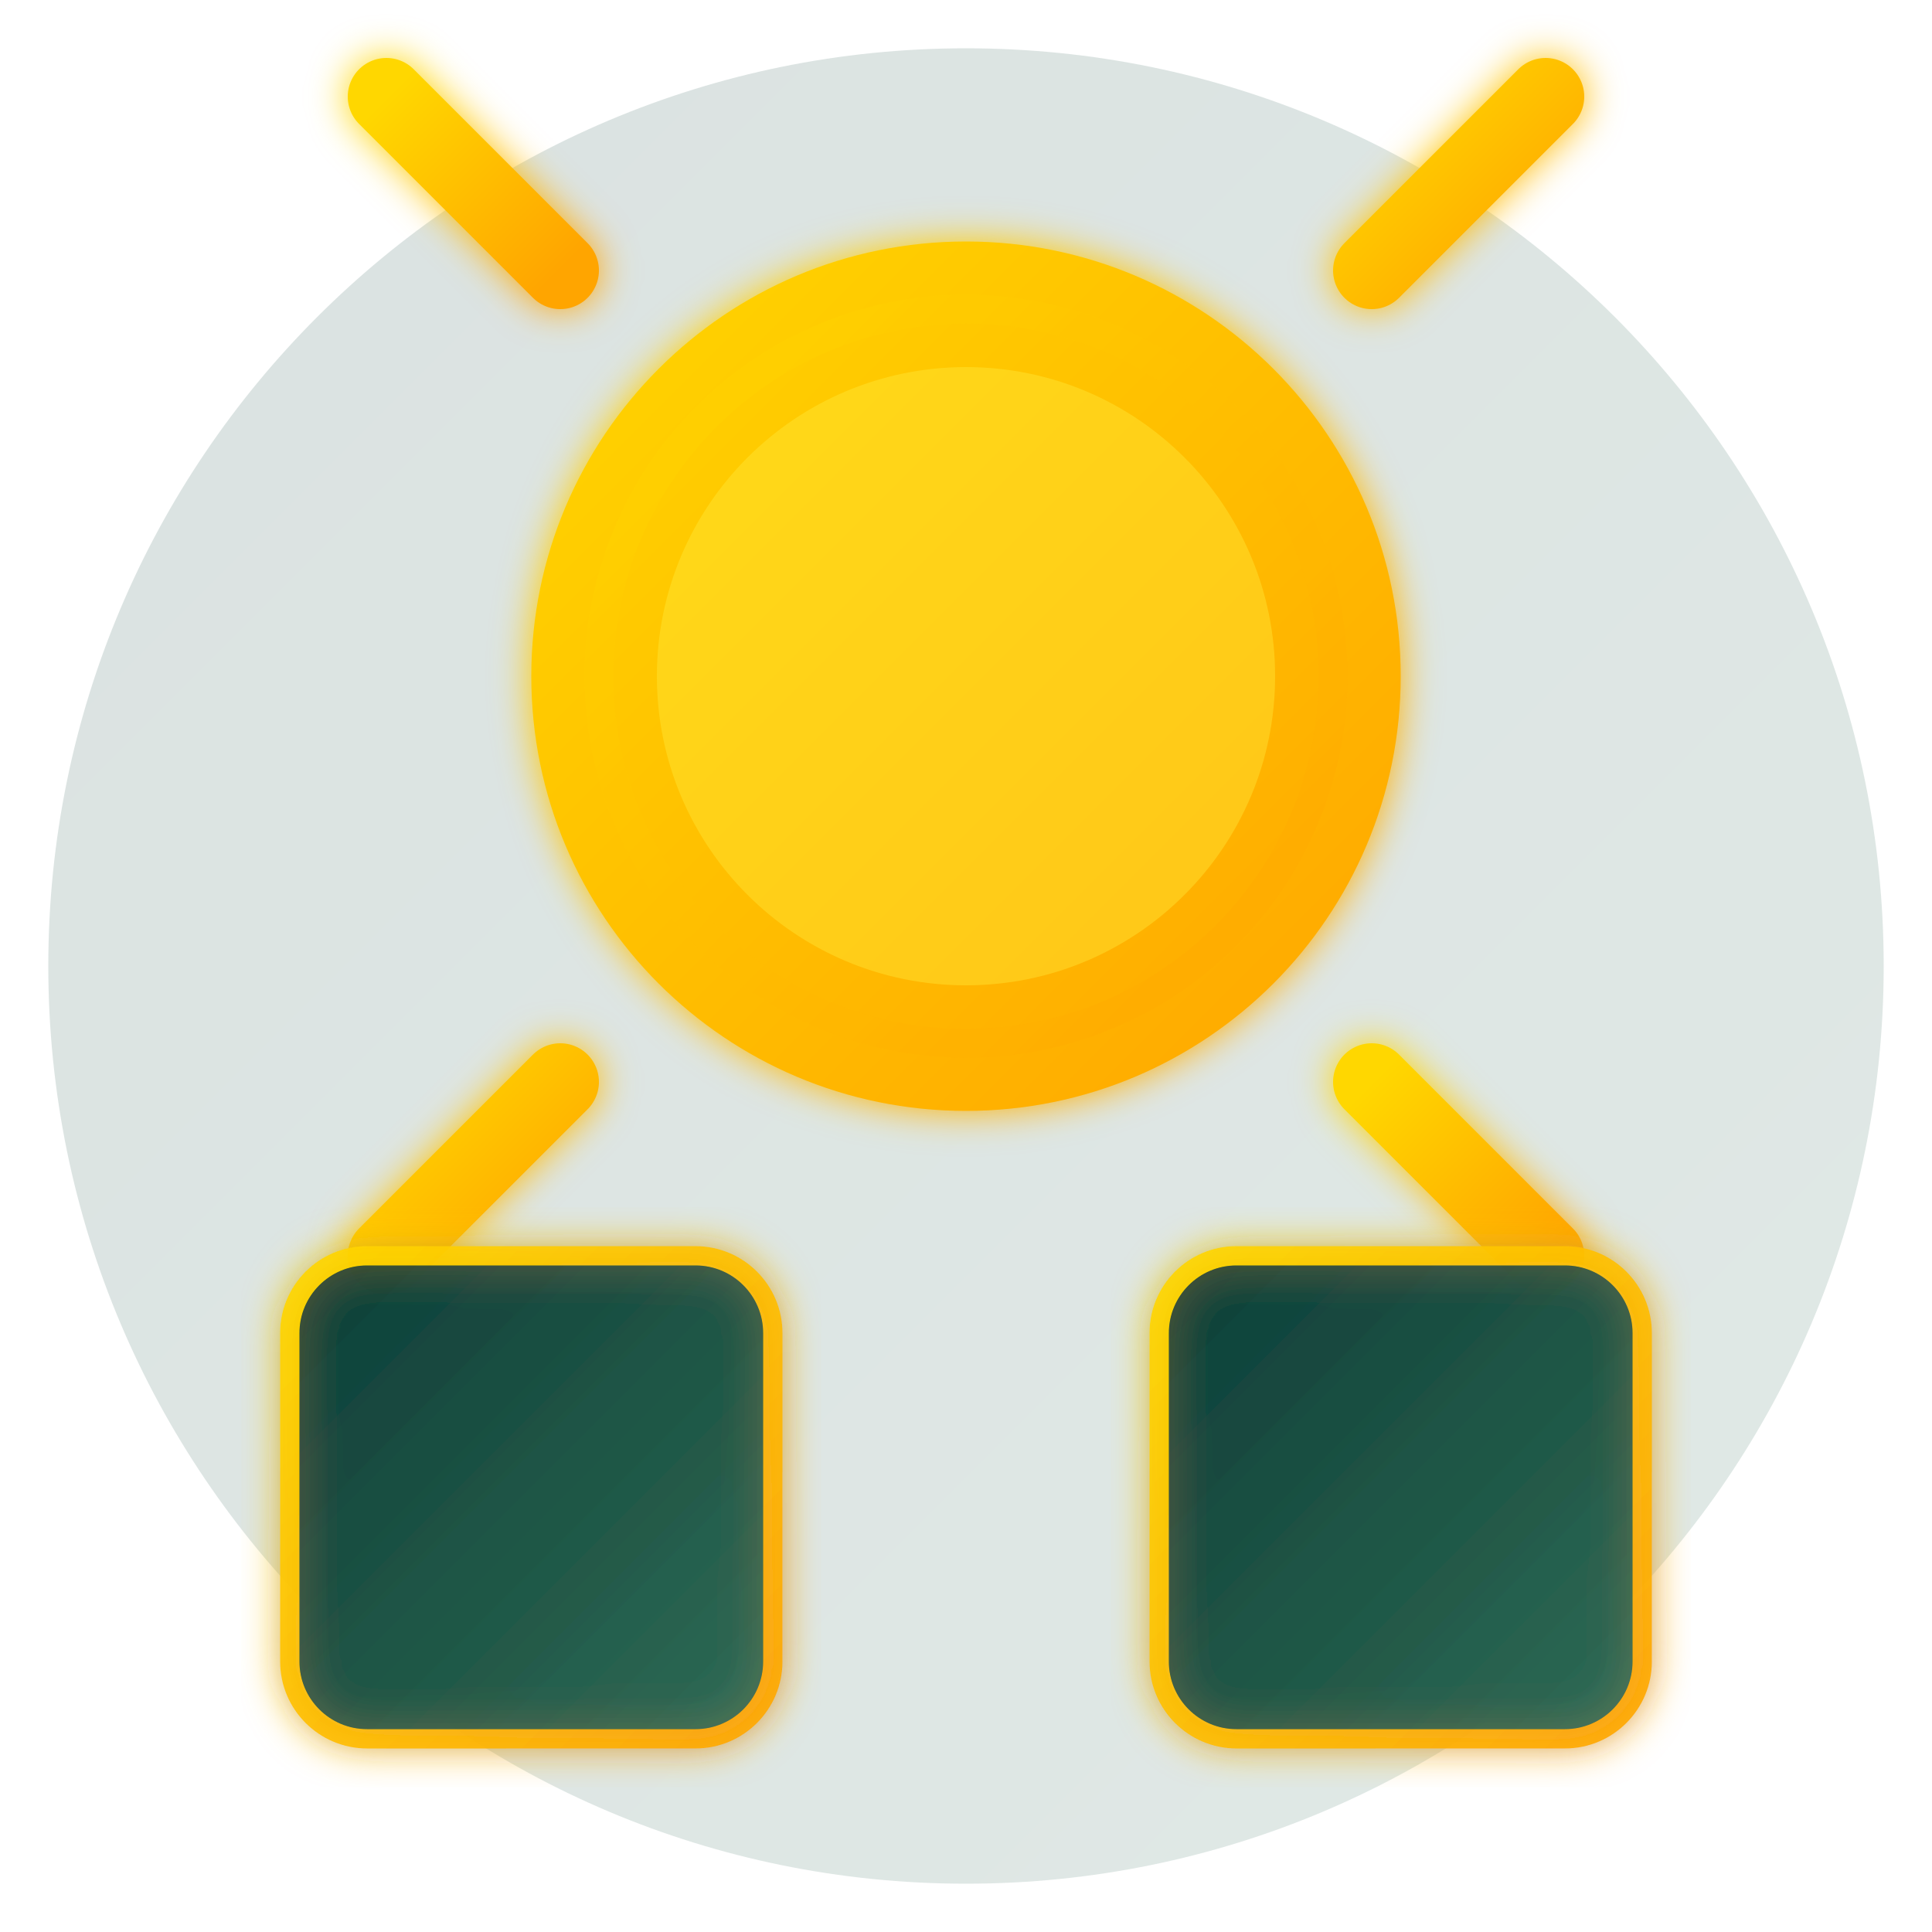
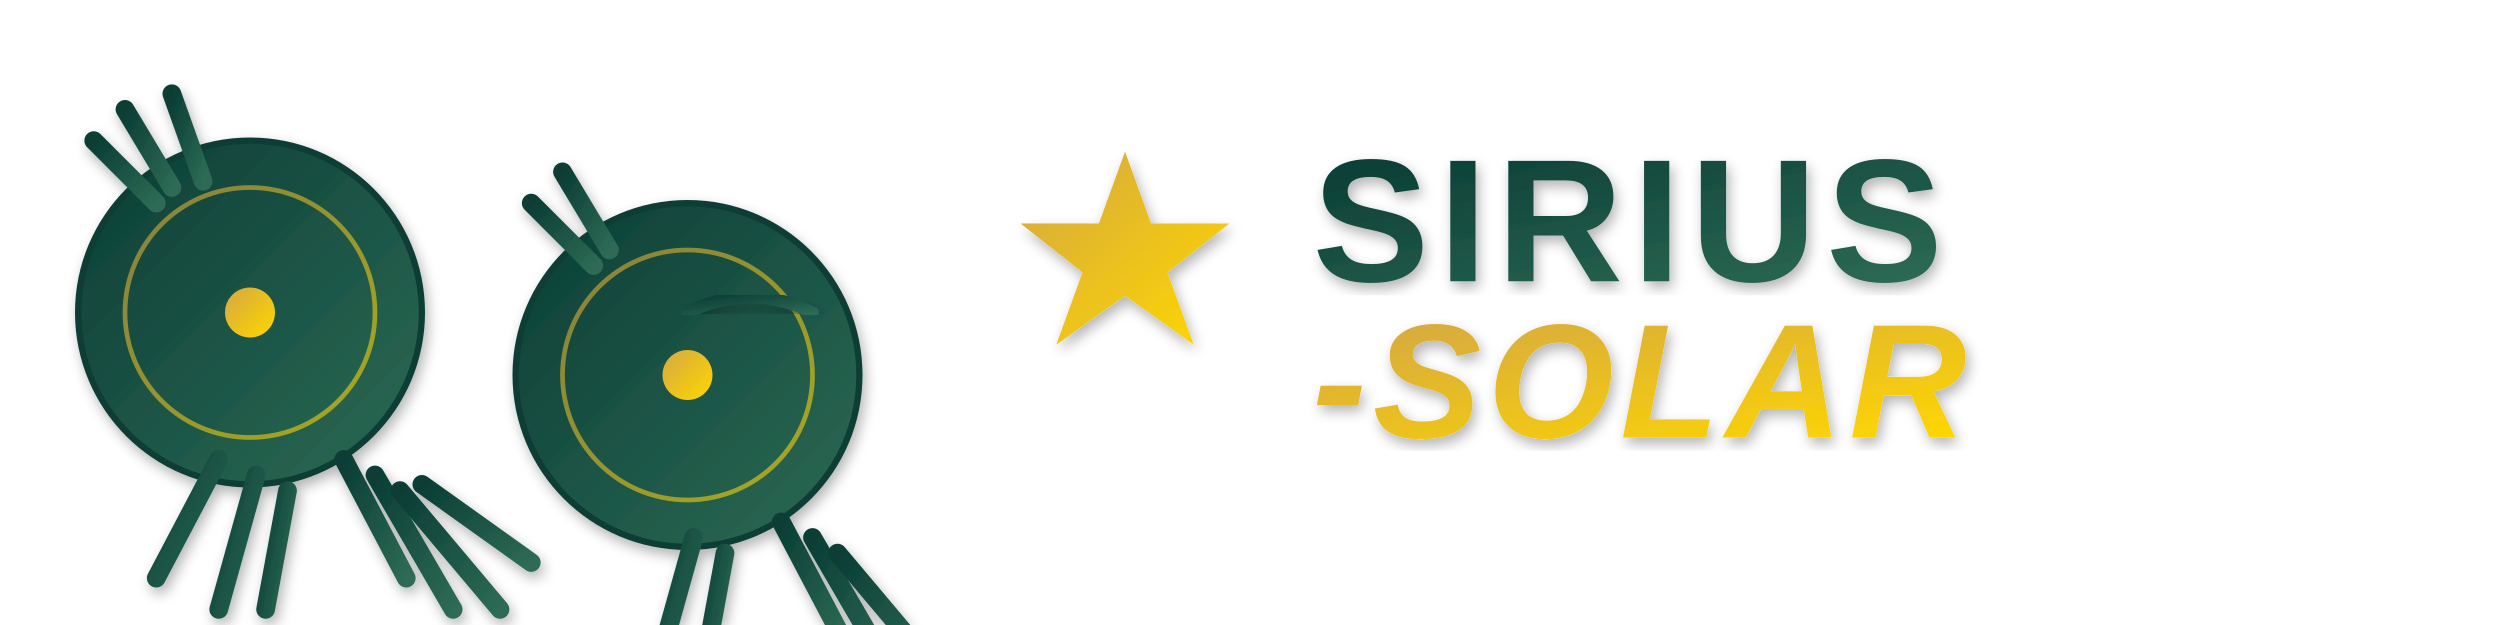
- <svg xmlns="http://www.w3.org/2000/svg" viewBox="0 0 200 200">
+ <svg xmlns="http://www.w3.org/2000/svg" viewBox="0 0 800 200">
  <defs>
-     <linearGradient id="sunGrad" x1="0%" y1="0%" x2="100%" y2="100%">
-       <stop offset="0%" style="stop-color:#FFD700;stop-opacity:1" />
-       <stop offset="100%" style="stop-color:#FFA500;stop-opacity:1" />
-     </linearGradient>
    <linearGradient id="greenGrad" x1="0%" y1="0%" x2="100%" y2="100%">
      <stop offset="0%" style="stop-color:#0A3D35;stop-opacity:1" />
      <stop offset="100%" style="stop-color:#2D6B55;stop-opacity:1" />
    </linearGradient>
-     <filter id="glow">
-       <feGaussianBlur stdDeviation="2" result="coloredBlur" />
-       <feMerge>
-         <feMergeNode in="coloredBlur" />
-         <feMergeNode in="SourceGraphic" />
-       </feMerge>
+     <linearGradient id="goldGrad" x1="0%" y1="0%" x2="100%" y2="100%">
+       <stop offset="0%" style="stop-color:#D4A842;stop-opacity:1" />
+       <stop offset="100%" style="stop-color:#FFD700;stop-opacity:1" />
+     </linearGradient>
+     <filter id="shadow">
+       <feDropShadow dx="1" dy="2" stdDeviation="2" flood-opacity="0.3" />
    </filter>
  </defs>
-   <circle cx="100" cy="100" r="95" fill="url(#greenGrad)" opacity="0.15" />
-   <circle cx="100" cy="70" r="45" fill="url(#sunGrad)" filter="url(#glow)" />
-   <g stroke="url(#sunGrad)" stroke-width="8" stroke-linecap="round" stroke-linejoin="round" filter="url(#glow)">
-     <line x1="100" y1="15" x2="100" y2="-5" />
-     <line x1="142" y1="28" x2="160" y2="10" />
-     <line x1="160" y1="70" x2="190" y2="70" />
-     <line x1="142" y1="112" x2="160" y2="130" />
-     <line x1="58" y1="28" x2="40" y2="10" />
-     <line x1="40" y1="70" x2="10" y2="70" />
-     <line x1="58" y1="112" x2="40" y2="130" />
+   <g filter="url(#shadow)">
+     <circle cx="80" cy="100" r="55" fill="url(#greenGrad)" stroke="#0A3D35" stroke-width="2" />
+     <circle cx="80" cy="100" r="40" fill="none" stroke="url(#goldGrad)" stroke-width="1.5" opacity="0.6" />
+     <circle cx="80" cy="100" r="8" fill="url(#goldGrad)" />
+     <g stroke="url(#greenGrad)" stroke-width="6" stroke-linecap="round">
+       <line x1="50" y1="65" x2="30" y2="45" />
+       <line x1="55" y1="60" x2="40" y2="35" />
+       <line x1="65" y1="58" x2="55" y2="30" />
+       <line x1="78" y1="56" x2="78" y2="20" />
+     </g>
+     <g stroke="url(#greenGrad)" stroke-width="6" stroke-linecap="round">
+       <line x1="100" y1="155" x2="100" y2="190" />
+       <line x1="92" y1="157" x2="85" y2="195" />
+       <line x1="82" y1="152" x2="70" y2="195" />
+       <line x1="70" y1="147" x2="50" y2="185" />
+     </g>
+     <g stroke="url(#greenGrad)" stroke-width="6" stroke-linecap="round">
+       <line x1="110" y1="147" x2="130" y2="185" />
+       <line x1="120" y1="152" x2="145" y2="195" />
+       <line x1="128" y1="157" x2="160" y2="195" />
+       <line x1="135" y1="155" x2="170" y2="180" />
+     </g>
  </g>
-   <circle cx="100" cy="70" r="38" fill="none" stroke="url(#sunGrad)" stroke-width="3" opacity="0.8" />
-   <circle cx="100" cy="70" r="32" fill="#FFEB3B" opacity="0.4" />
-   <g filter="url(#glow)">
-     <rect x="30" y="130" width="50" height="50" rx="8" fill="url(#greenGrad)" opacity="0.9" stroke="url(#sunGrad)" stroke-width="2" />
-     <line x1="30" y1="155" x2="80" y2="155" stroke="url(#sunGrad)" stroke-width="1.5" opacity="0.6" />
-     <line x1="55" y1="130" x2="55" y2="180" stroke="url(#sunGrad)" stroke-width="1.5" opacity="0.6" />
+   <g filter="url(#shadow)" transform="translate(140, 20)">
+     <circle cx="80" cy="100" r="55" fill="url(#greenGrad)" stroke="#0A3D35" stroke-width="2" />
+     <circle cx="80" cy="100" r="40" fill="none" stroke="url(#goldGrad)" stroke-width="1.5" opacity="0.6" />
+     <circle cx="80" cy="100" r="8" fill="url(#goldGrad)" />
+     <g stroke="url(#greenGrad)" stroke-width="6" stroke-linecap="round">
+       <line x1="50" y1="65" x2="30" y2="45" />
+       <line x1="55" y1="60" x2="40" y2="35" />
+       <line x1="78" y1="56" x2="78" y2="20" />
+     </g>
+     <g stroke="url(#greenGrad)" stroke-width="6" stroke-linecap="round">
+       <line x1="100" y1="155" x2="100" y2="190" />
+       <line x1="92" y1="157" x2="85" y2="195" />
+       <line x1="82" y1="152" x2="70" y2="195" />
+     </g>
+     <g stroke="url(#greenGrad)" stroke-width="6" stroke-linecap="round">
+       <line x1="110" y1="147" x2="130" y2="185" />
+       <line x1="120" y1="152" x2="145" y2="195" />
+       <line x1="128" y1="157" x2="160" y2="195" />
+     </g>
  </g>
-   <g filter="url(#glow)">
-     <rect x="120" y="130" width="50" height="50" rx="8" fill="url(#greenGrad)" opacity="0.9" stroke="url(#sunGrad)" stroke-width="2" />
-     <line x1="120" y1="155" x2="170" y2="155" stroke="url(#sunGrad)" stroke-width="1.5" opacity="0.6" />
-     <line x1="145" y1="130" x2="145" y2="180" stroke="url(#sunGrad)" stroke-width="1.5" opacity="0.6" />
+   <line x1="140" y1="100" x2="220" y2="100" stroke="url(#greenGrad)" stroke-width="5" stroke-linecap="round" filter="url(#shadow)" />
+   <path d="M 220 100 Q 240 90 260 100" stroke="url(#greenGrad)" stroke-width="4" fill="none" stroke-linecap="round" filter="url(#shadow)" />
+   <g filter="url(#shadow)">
+     <path d="M 360 50 L 368 72 L 392 72 L 373 87 L 381 109 L 360 94 L 339 109 L 347 87 L 328 72 L 352 72 Z" fill="url(#goldGrad)" stroke="url(#goldGrad)" stroke-width="1" />
  </g>
-   <line x1="80" y1="155" x2="120" y2="155" stroke="url(#sunGrad)" stroke-width="3" opacity="0.8" />
+   <text x="420" y="90" font-family="Arial, sans-serif" font-size="56" font-weight="bold" fill="url(#greenGrad)" letter-spacing="3" filter="url(#shadow)">
+     SIRIUS
+   </text>
+   <text x="420" y="140" font-family="Arial, sans-serif" font-size="52" font-weight="bold" fill="url(#goldGrad)" letter-spacing="2" filter="url(#shadow)" font-style="italic">
+     -SOLAR
+   </text>
</svg>
